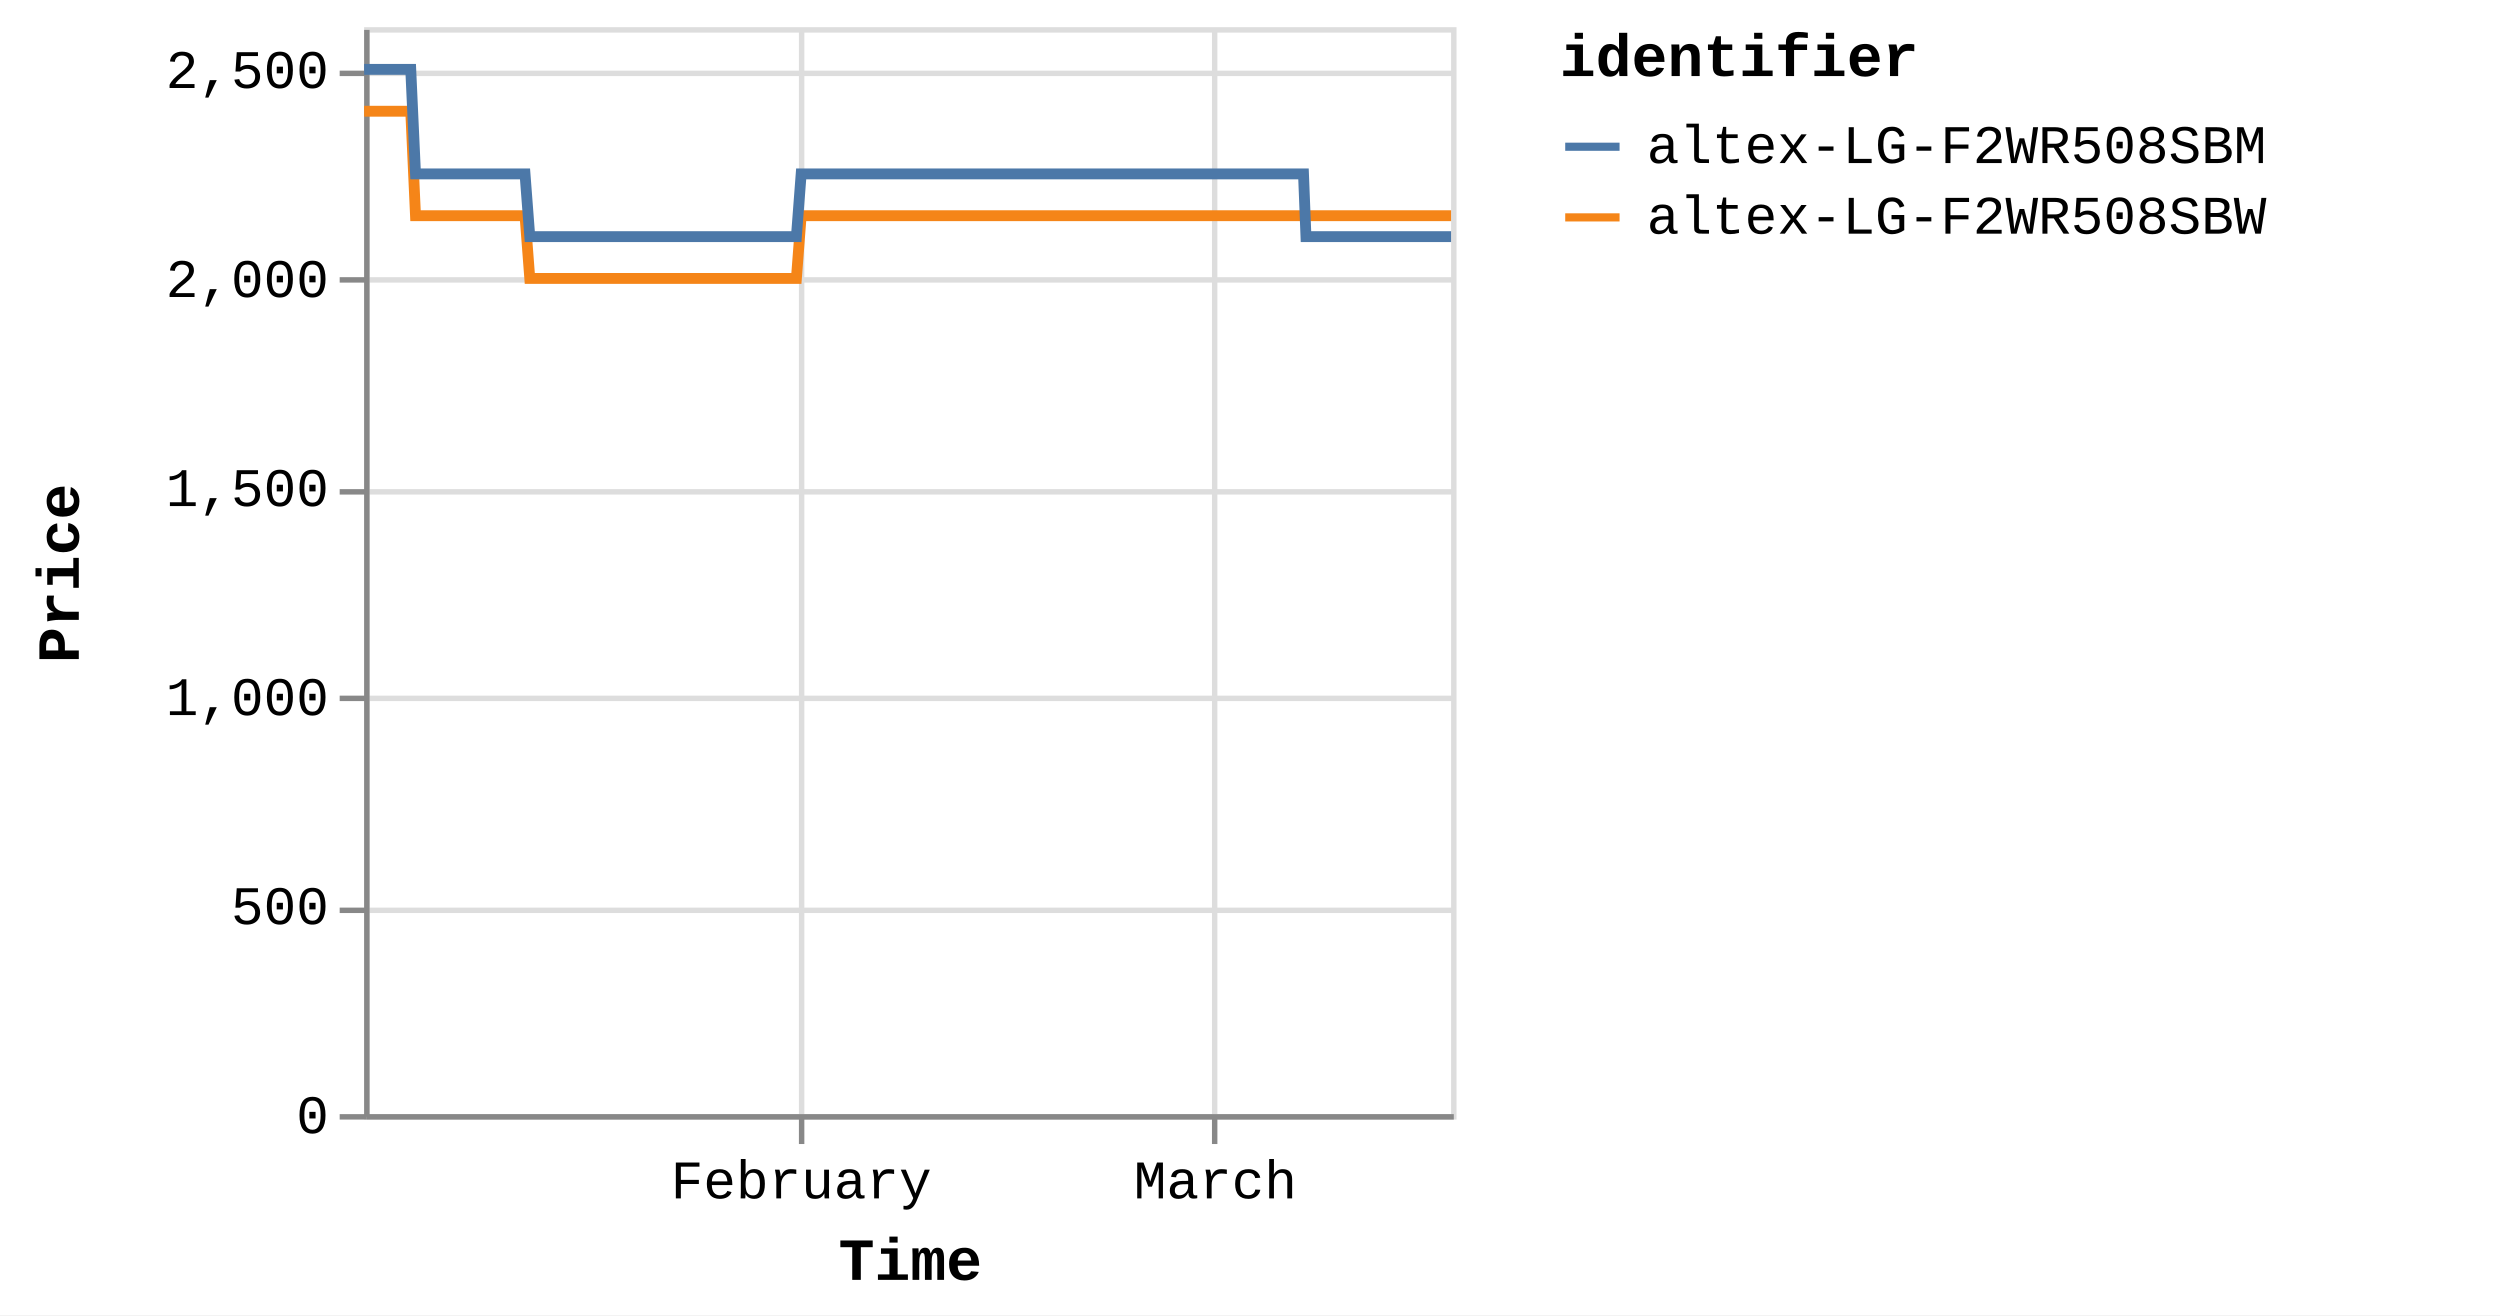
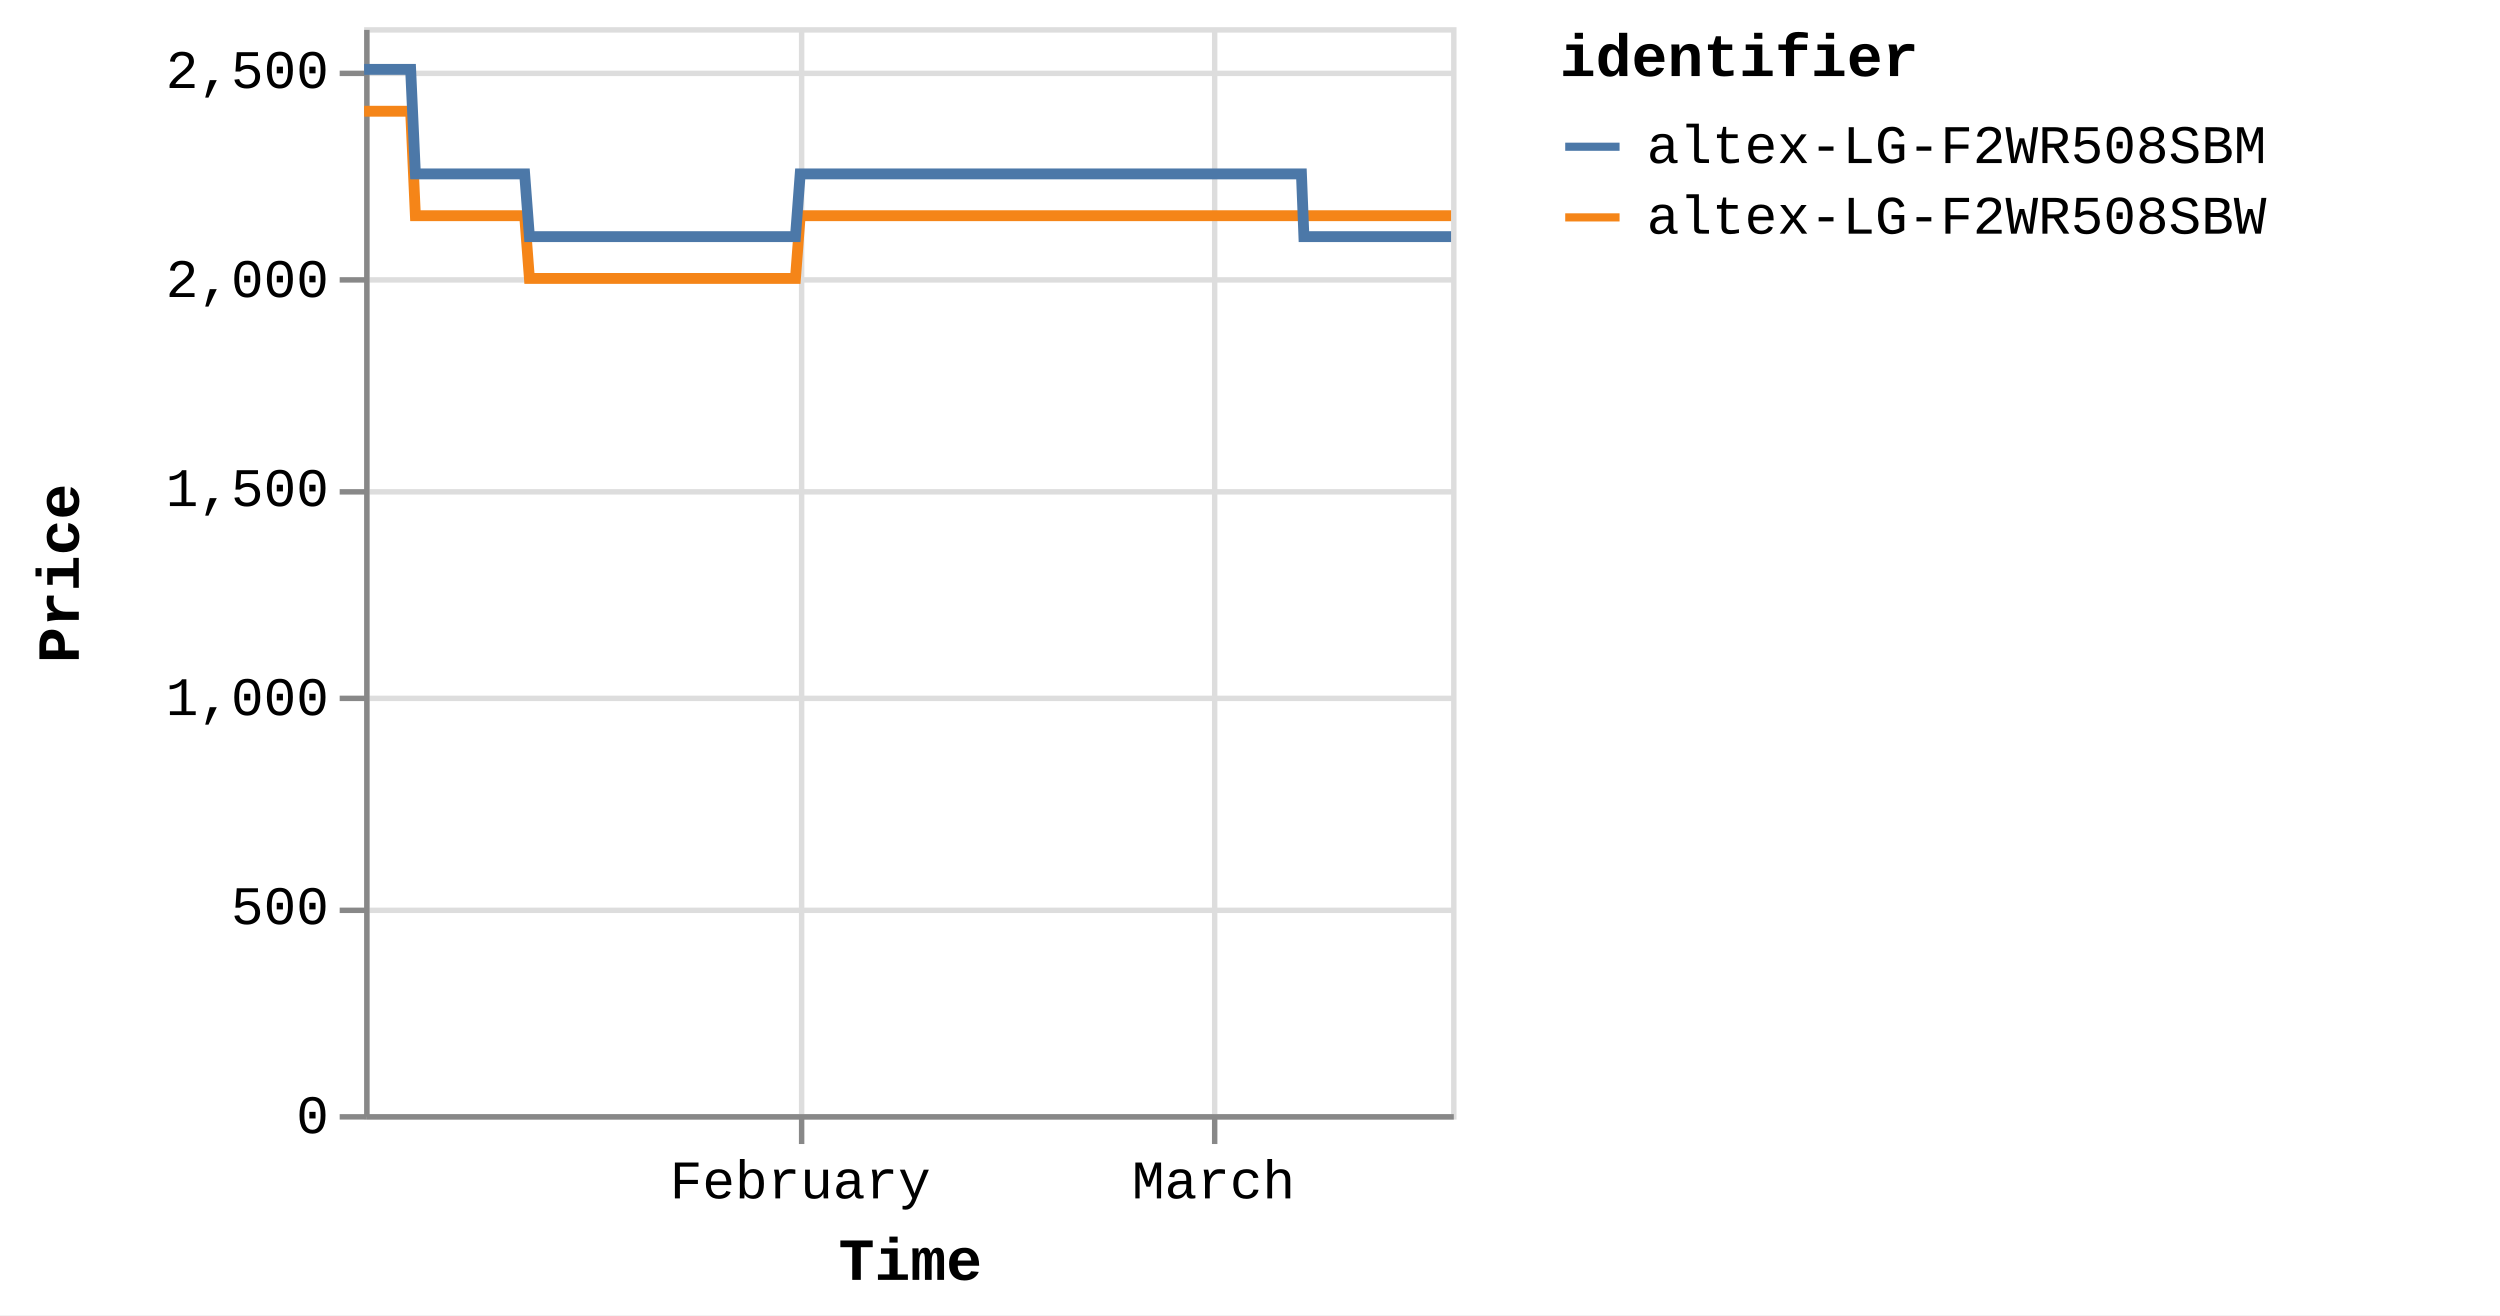
<svg xmlns="http://www.w3.org/2000/svg" version="1.1" class="marks" width="460" height="242" viewBox="0 0 460 242">
  <rect width="460" height="242" fill="white" />
  <g fill="none" stroke-miterlimit="10" transform="translate(67,5)">
    <g class="mark-group role-frame root" role="graphics-object" aria-roledescription="group mark container">
      <g transform="translate(0,0)">
        <path class="background" aria-hidden="true" d="M0.5,0.5h200v200h-200Z" stroke="#ddd" />
        <g>
          <g class="mark-group role-axis" aria-hidden="true">
            <g transform="translate(0.5,200.5)">
              <path class="background" aria-hidden="true" d="M0,0h0v0h0Z" pointer-events="none" />
              <g>
                <g class="mark-rule role-axis-grid" pointer-events="none">
                  <line transform="translate(80,-200)" x2="0" y2="200" stroke="#ddd" stroke-width="1" opacity="1" />
                  <line transform="translate(156,-200)" x2="0" y2="200" stroke="#ddd" stroke-width="1" opacity="1" />
                </g>
              </g>
              <path class="foreground" aria-hidden="true" d="" pointer-events="none" display="none" />
            </g>
          </g>
          <g class="mark-group role-axis" aria-hidden="true">
            <g transform="translate(0.5,0.5)">
              <path class="background" aria-hidden="true" d="M0,0h0v0h0Z" pointer-events="none" />
              <g>
                <g class="mark-rule role-axis-grid" pointer-events="none">
                  <line transform="translate(0,200)" x2="200" y2="0" stroke="#ddd" stroke-width="1" opacity="1" />
                  <line transform="translate(0,162)" x2="200" y2="0" stroke="#ddd" stroke-width="1" opacity="1" />
                  <line transform="translate(0,123)" x2="200" y2="0" stroke="#ddd" stroke-width="1" opacity="1" />
                  <line transform="translate(0,85)" x2="200" y2="0" stroke="#ddd" stroke-width="1" opacity="1" />
                  <line transform="translate(0,46)" x2="200" y2="0" stroke="#ddd" stroke-width="1" opacity="1" />
                  <line transform="translate(0,8)" x2="200" y2="0" stroke="#ddd" stroke-width="1" opacity="1" />
                </g>
              </g>
              <path class="foreground" aria-hidden="true" d="" pointer-events="none" display="none" />
            </g>
          </g>
-           <g class="mark-group role-axis" role="graphics-symbol" aria-roledescription="axis" aria-label="X-axis titled 'Time' for a time scale with values from Monday, 01 January 2024, 2:19:43 PM to Sunday, 17 March 2024, 4:38:12 PM">
+           <g class="mark-group role-axis" role="graphics-symbol" aria-roledescription="axis" aria-label="X-axis titled 'Time' for a time scale with values from Monday, 01 January 2024, 2:19:43 PM to Sunday, 17 March 2024, 8:38:31 PM">
            <g transform="translate(0.5,200.5)">
              <path class="background" aria-hidden="true" d="M0,0h0v0h0Z" pointer-events="none" />
              <g>
                <g class="mark-rule role-axis-tick" pointer-events="none">
                  <line transform="translate(80,0)" x2="0" y2="5" stroke="#888" stroke-width="1" opacity="1" />
                  <line transform="translate(156,0)" x2="0" y2="5" stroke="#888" stroke-width="1" opacity="1" />
                </g>
                <g class="mark-text role-axis-label" pointer-events="none">
-                   <text text-anchor="middle" transform="translate(79.9067,15)" font-family="Liberation Mono" font-size="10px" fill="#000" opacity="1">February</text>
-                   <text text-anchor="middle" transform="translate(156.126,15)" font-family="Liberation Mono" font-size="10px" fill="#000" opacity="1">March</text>
+                   <text text-anchor="middle" transform="translate(79.73184,15)" font-family="Liberation Mono" font-size="10px" fill="#000" opacity="1">February</text>
+                   <text text-anchor="middle" transform="translate(155.7844,15)" font-family="Liberation Mono" font-size="10px" fill="#000" opacity="1">March</text>
                </g>
                <g class="mark-rule role-axis-domain" pointer-events="none">
                  <line transform="translate(0,0)" x2="200" y2="0" stroke="#888" stroke-width="1" opacity="1" />
                </g>
                <g class="mark-text role-axis-title" pointer-events="none">
                  <text text-anchor="middle" transform="translate(100,30)" font-family="Liberation Mono" font-size="11px" font-weight="bold" fill="#000" opacity="1">Time</text>
                </g>
              </g>
              <path class="foreground" aria-hidden="true" d="" pointer-events="none" display="none" />
            </g>
          </g>
          <g class="mark-group role-axis" role="graphics-symbol" aria-roledescription="axis" aria-label="Y-axis titled 'Price' for a linear scale with values from 0 to 2,600">
            <g transform="translate(0.5,0.5)">
              <path class="background" aria-hidden="true" d="M0,0h0v0h0Z" pointer-events="none" />
              <g>
                <g class="mark-rule role-axis-tick" pointer-events="none">
                  <line transform="translate(0,200)" x2="-5" y2="0" stroke="#888" stroke-width="1" opacity="1" />
                  <line transform="translate(0,162)" x2="-5" y2="0" stroke="#888" stroke-width="1" opacity="1" />
                  <line transform="translate(0,123)" x2="-5" y2="0" stroke="#888" stroke-width="1" opacity="1" />
                  <line transform="translate(0,85)" x2="-5" y2="0" stroke="#888" stroke-width="1" opacity="1" />
                  <line transform="translate(0,46)" x2="-5" y2="0" stroke="#888" stroke-width="1" opacity="1" />
                  <line transform="translate(0,8)" x2="-5" y2="0" stroke="#888" stroke-width="1" opacity="1" />
                </g>
                <g class="mark-text role-axis-label" pointer-events="none">
                  <text text-anchor="end" transform="translate(-7,203)" font-family="Liberation Mono" font-size="10px" fill="#000" opacity="1">0</text>
                  <text text-anchor="end" transform="translate(-7,164.5385)" font-family="Liberation Mono" font-size="10px" fill="#000" opacity="1">500</text>
                  <text text-anchor="end" transform="translate(-7,126.0769)" font-family="Liberation Mono" font-size="10px" fill="#000" opacity="1">1,000</text>
                  <text text-anchor="end" transform="translate(-7,87.61538)" font-family="Liberation Mono" font-size="10px" fill="#000" opacity="1">1,500</text>
                  <text text-anchor="end" transform="translate(-7,49.15385)" font-family="Liberation Mono" font-size="10px" fill="#000" opacity="1">2,000</text>
                  <text text-anchor="end" transform="translate(-7,10.69231)" font-family="Liberation Mono" font-size="10px" fill="#000" opacity="1">2,500</text>
                </g>
                <g class="mark-rule role-axis-domain" pointer-events="none">
                  <line transform="translate(0,200)" x2="0" y2="-200" stroke="#888" stroke-width="1" opacity="1" />
                </g>
                <g class="mark-text role-axis-title" pointer-events="none">
                  <text text-anchor="middle" transform="translate(-51,100) rotate(-90) translate(0,-2)" font-family="Liberation Mono" font-size="11px" font-weight="bold" fill="#000" opacity="1">Price</text>
                </g>
              </g>
              <path class="foreground" aria-hidden="true" d="" pointer-events="none" display="none" />
            </g>
          </g>
          <g class="mark-group role-scope pathgroup" role="graphics-object" aria-roledescription="group mark container">
            <g transform="translate(0,0)">
              <path class="background" aria-hidden="true" d="M0,0h200v200h-200Z" />
              <g>
                <g class="mark-line role-mark marks" role="graphics-object" aria-roledescription="line mark container">
-                   <path aria-label="Time: Jan 01, 2024; Price: 2399; identifier: altex-LG-F2WR508SBW" role="graphics-symbol" aria-roledescription="line mark" d="M0,15.462L0.275,15.462L0.691,15.462L1.567,15.462L2.006,15.462L2.466,15.462L2.885,15.462L3.319,15.462L4.196,15.462L4.634,15.462L5.095,15.462L5.514,15.462L5.947,15.462L6.824,15.462L7.263,15.462L7.723,15.462L8.145,15.462L8.576,15.462L9.454,34.692L9.891,34.692L10.351,34.692L10.772,34.692L11.204,34.692L12.081,34.692L12.519,34.692L12.978,34.692L13.398,34.692L13.832,34.692L14.711,34.692L15.147,34.692L15.606,34.692L16.027,34.692L16.461,34.692L17.339,34.692L17.778,34.692L18.239,34.692L18.658,34.692L19.088,34.692L19.968,34.692L20.406,34.692L20.872,34.692L21.287,34.692L21.717,34.692L22.596,34.692L23.034,34.692L23.495,34.692L23.913,34.692L24.345,34.692L25.224,34.692L25.662,34.692L26.124,34.692L26.543,34.692L26.974,34.692L27.852,34.692L28.29,34.692L28.75,34.692L29.17,34.692L29.602,34.692L30.479,46.231L30.916,46.231L31.375,46.231L31.796,46.231L32.23,46.231L33.109,46.231L33.544,46.231L34.003,46.231L34.423,46.231L34.858,46.231L35.737,46.231L36.176,46.231L36.639,46.231L37.057,46.231L37.486,46.231L38.364,46.231L38.805,46.231L39.266,46.231L39.685,46.231L40.115,46.231L40.993,46.231L41.433,46.231L41.894,46.231L42.313,46.231L42.743,46.231L43.621,46.231L44.059,46.231L44.521,46.231L44.939,46.231L45.372,46.231L46.25,46.231L46.688,46.231L47.15,46.231L47.57,46.231L47.999,46.231L48.878,46.231L49.313,46.231L49.773,46.231L50.196,46.231L50.628,46.231L51.504,46.231L51.942,46.231L52.401,46.231L52.822,46.231L53.256,46.231L54.137,46.231L54.575,46.231L55.038,46.231L55.454,46.231L55.885,46.231L56.763,46.231L57.203,46.231L57.665,46.231L58.084,46.231L58.513,46.231L59.392,46.231L59.831,46.231L60.293,46.231L60.711,46.231L61.141,46.231L62.021,46.231L62.458,46.231L62.921,46.231L63.341,46.231L63.769,46.231L64.646,46.231L65.086,46.231L65.54,46.231L65.96,46.231L66.399,46.231L67.273,46.231L67.713,46.231L68.162,46.231L68.587,46.231L69.025,46.231L69.902,46.231L70.34,46.231L70.792,46.231L71.216,46.231L71.654,46.231L72.53,46.231L72.969,46.231L73.424,46.231L73.845,46.231L74.283,46.231L75.158,46.231L75.596,46.231L76.052,46.231L76.478,46.231L76.91,46.231L77.786,46.231L78.225,46.231L78.681,46.231L79.101,46.231L79.538,46.231L80.414,34.692L80.853,34.692L81.309,34.692L81.729,34.692L82.166,34.692L83.044,34.692L83.481,34.692L83.936,34.692L84.356,34.692L84.795,34.692L85.671,34.692L86.11,34.692L86.561,34.692L86.985,34.692L87.425,34.692L88.302,34.692L88.738,34.692L89.189,34.692L89.613,34.692L90.051,34.692L90.928,34.692L91.367,34.692L91.823,34.692L92.243,34.692L92.68,34.692L93.556,34.692L93.994,34.692L94.451,34.692L94.871,34.692L95.308,34.692L96.184,34.692L96.623,34.692L97.078,34.692L97.501,34.692L97.937,34.692L98.812,34.692L99.252,34.692L99.706,34.692L100.129,34.692L100.564,34.692L101.441,34.692L101.88,34.692L102.333,34.692L102.756,34.692L103.194,34.692L104.069,34.692L104.507,34.692L104.96,34.692L105.383,34.692L105.821,34.692L106.699,34.692L107.136,34.692L107.587,34.692L108.012,34.692L108.449,34.692L109.326,34.692L109.764,34.692L110.221,34.692L110.641,34.692L111.077,34.692L111.953,34.692L112.392,34.692L112.847,34.692L113.274,34.692L113.706,34.692L114.582,34.692L115.02,34.692L115.476,34.692L115.898,34.692L116.334,34.692L117.648,34.692L118.104,34.692L118.525,34.692L118.963,34.692L119.839,34.692L120.277,34.692L120.732,34.692L121.155,34.692L121.591,34.692L122.468,34.692L122.904,34.692L123.356,34.692L123.781,34.692L124.219,34.692L125.095,34.692L125.535,34.692L125.985,34.692L126.41,34.692L126.847,34.692L127.723,34.692L128.163,34.692L128.619,34.692L129.043,34.692L129.475,34.692L130.353,34.692L130.79,34.692L131.244,34.692L131.667,34.692L132.105,34.692L132.98,34.692L133.418,34.692L133.874,34.692L134.296,34.692L134.733,34.692L135.608,34.692L136.046,34.692L136.502,34.692L136.924,34.692L137.361,34.692L138.236,34.692L138.674,34.692L139.128,34.692L139.55,34.692L139.991,34.692L140.865,34.692L141.303,34.692L141.754,34.692L142.178,34.692L142.616,34.692L143.492,34.692L143.932,34.692L144.382,34.692L144.809,34.692L145.244,34.692L146.121,34.692L146.561,34.692L147.015,34.692L147.437,34.692L147.873,34.692L148.749,34.692L149.188,34.692L149.642,34.692L150.065,34.692L150.501,34.692L151.378,34.692L151.816,34.692L152.27,34.692L152.694,34.692L153.13,34.692L154.006,34.692L154.443,34.692L154.897,34.692L155.319,34.692L155.757,34.692L156.634,34.692L157.074,34.692L157.528,34.692L157.949,34.692L158.387,34.692L159.262,34.692L159.701,34.692L160.155,34.692L160.576,34.692L161.015,34.692L161.891,34.692L162.328,34.692L162.78,34.692L163.205,34.692L163.643,34.692L164.559,34.692L165.158,34.692L165.419,34.692L165.836,34.692L166.271,34.692L167.146,34.692L167.585,34.692L168.043,34.692L168.462,34.692L168.899,34.692L169.775,34.692L170.217,34.692L170.671,34.692L171.093,34.692L171.527,34.692L172.403,34.692L172.843,34.692L173.297,34.692L173.718,34.692L174.156,34.692L175.032,34.692L175.476,34.692L175.925,34.692L176.345,34.692L176.784,34.692L177.661,34.692L178.098,34.692L178.548,34.692L178.976,34.692L179.412,34.692L180.288,34.692L180.729,34.692L181.177,34.692L181.604,34.692L182.04,34.692L182.919,34.692L183.354,34.692L183.812,34.692L184.234,34.692L184.669,34.692L185.545,34.692L185.983,34.692L186.439,34.692L186.863,34.692L187.297,34.692L188.174,34.692L188.614,34.692L189.069,34.692L189.488,34.692L189.925,34.692L190.801,34.692L191.24,34.692L191.697,34.692L192.117,34.692L192.554,34.692L193.429,34.692L193.871,34.692L194.323,34.692L194.745,34.692L195.181,34.692L196.058,34.692L196.498,34.692L196.95,34.692L197.372,34.692L197.812,34.692L198.686,34.692L199.127,34.692L199.577,34.692L200,34.692" stroke="#f58518" stroke-width="2" />
+                   <path aria-label="Time: Jan 01, 2024; Price: 2399; identifier: altex-LG-F2WR508SBW" role="graphics-symbol" aria-roledescription="line mark" d="M0,15.462L0.275,15.462L0.69,15.462L1.564,15.462L2.002,15.462L2.461,15.462L2.879,15.462L3.312,15.462L4.187,15.462L4.624,15.462L5.084,15.462L5.502,15.462L5.934,15.462L6.809,15.462L7.247,15.462L7.706,15.462L8.127,15.462L8.558,15.462L9.433,34.692L9.87,34.692L10.329,34.692L10.748,34.692L11.179,34.692L12.055,34.692L12.491,34.692L12.949,34.692L13.369,34.692L13.802,34.692L14.679,34.692L15.113,34.692L15.571,34.692L15.992,34.692L16.425,34.692L17.301,34.692L17.739,34.692L18.199,34.692L18.617,34.692L19.047,34.692L19.924,34.692L20.361,34.692L20.826,34.692L21.241,34.692L21.67,34.692L22.547,34.692L22.984,34.692L23.444,34.692L23.861,34.692L24.292,34.692L25.168,34.692L25.606,34.692L26.067,34.692L26.485,34.692L26.915,34.692L27.791,34.692L28.228,34.692L28.688,34.692L29.107,34.692L29.537,34.692L30.412,46.231L30.848,46.231L31.306,46.231L31.726,46.231L32.159,46.231L33.036,46.231L33.471,46.231L33.928,46.231L34.348,46.231L34.782,46.231L35.659,46.231L36.097,46.231L36.558,46.231L36.976,46.231L37.404,46.231L38.281,46.231L38.72,46.231L39.18,46.231L39.599,46.231L40.027,46.231L40.903,46.231L41.342,46.231L41.803,46.231L42.22,46.231L42.65,46.231L43.525,46.231L43.963,46.231L44.424,46.231L44.841,46.231L45.273,46.231L46.149,46.231L46.586,46.231L47.047,46.231L47.466,46.231L47.894,46.231L48.771,46.231L49.205,46.231L49.664,46.231L50.086,46.231L50.518,46.231L51.392,46.231L51.828,46.231L52.287,46.231L52.707,46.231L53.14,46.231L54.018,46.231L54.456,46.231L54.917,46.231L55.332,46.231L55.762,46.231L56.639,46.231L57.078,46.231L57.539,46.231L57.957,46.231L58.385,46.231L59.262,46.231L59.7,46.231L60.161,46.231L60.578,46.231L61.007,46.231L61.885,46.231L62.321,46.231L62.784,46.231L63.203,46.231L63.63,46.231L64.505,46.231L64.943,46.231L65.397,46.231L65.816,46.231L66.254,46.231L67.126,46.231L67.564,46.231L68.013,46.231L68.437,46.231L68.874,46.231L69.749,46.231L70.186,46.231L70.637,46.231L71.06,46.231L71.497,46.231L72.371,46.231L72.81,46.231L73.263,46.231L73.683,46.231L74.12,46.231L74.993,46.231L75.431,46.231L75.885,46.231L76.311,46.231L76.742,46.231L77.616,46.231L78.053,46.231L78.508,46.231L78.928,46.231L79.364,46.231L80.238,34.692L80.676,34.692L81.131,34.692L81.55,34.692L81.987,34.692L82.862,34.692L83.298,34.692L83.753,34.692L84.172,34.692L84.61,34.692L85.484,34.692L85.921,34.692L86.372,34.692L86.795,34.692L87.233,34.692L88.108,34.692L88.544,34.692L88.994,34.692L89.417,34.692L89.854,34.692L90.729,34.692L91.167,34.692L91.622,34.692L92.041,34.692L92.477,34.692L93.351,34.692L93.788,34.692L94.244,34.692L94.663,34.692L95.099,34.692L95.974,34.692L96.411,34.692L96.865,34.692L97.288,34.692L97.722,34.692L98.596,34.692L99.035,34.692L99.488,34.692L99.909,34.692L100.344,34.692L101.219,34.692L101.657,34.692L102.109,34.692L102.531,34.692L102.968,34.692L103.841,34.692L104.278,34.692L104.73,34.692L105.152,34.692L105.59,34.692L106.466,34.692L106.901,34.692L107.352,34.692L107.775,34.692L108.212,34.692L109.087,34.692L109.523,34.692L109.98,34.692L110.398,34.692L110.834,34.692L111.708,34.692L112.146,34.692L112.6,34.692L113.026,34.692L113.457,34.692L114.331,34.692L114.769,34.692L115.223,34.692L115.644,34.692L116.079,34.692L117.391,34.692L117.845,34.692L118.266,34.692L118.703,34.692L119.577,34.692L120.014,34.692L120.468,34.692L120.89,34.692L121.325,34.692L122.2,34.692L122.635,34.692L123.086,34.692L123.51,34.692L123.947,34.692L124.822,34.692L125.261,34.692L125.709,34.692L126.133,34.692L126.57,34.692L127.444,34.692L127.883,34.692L128.338,34.692L128.76,34.692L129.192,34.692L130.068,34.692L130.504,34.692L130.957,34.692L131.379,34.692L131.816,34.692L132.689,34.692L133.126,34.692L133.581,34.692L134.002,34.692L134.438,34.692L135.312,34.692L135.748,34.692L136.203,34.692L136.624,34.692L137.06,34.692L137.934,34.692L138.371,34.692L138.824,34.692L139.245,34.692L139.685,34.692L140.556,34.692L140.993,34.692L141.443,34.692L141.867,34.692L142.304,34.692L143.178,34.692L143.617,34.692L144.066,34.692L144.492,34.692L144.927,34.692L145.801,34.692L146.24,34.692L146.693,34.692L147.114,34.692L147.549,34.692L148.424,34.692L148.861,34.692L149.315,34.692L149.737,34.692L150.172,34.692L151.046,34.692L151.483,34.692L151.937,34.692L152.36,34.692L152.795,34.692L153.669,34.692L154.105,34.692L154.558,34.692L154.979,34.692L155.417,34.692L156.291,34.692L156.73,34.692L157.183,34.692L157.603,34.692L158.04,34.692L158.914,34.692L159.351,34.692L159.805,34.692L160.225,34.692L160.662,34.692L161.537,34.692L161.973,34.692L162.424,34.692L162.847,34.692L163.285,34.692L164.199,34.692L164.796,34.692L165.057,34.692L165.473,34.692L165.907,34.692L166.781,34.692L167.218,34.692L167.675,34.692L168.093,34.692L168.529,34.692L169.403,34.692L169.844,34.692L170.297,34.692L170.718,34.692L171.152,34.692L172.026,34.692L172.464,34.692L172.918,34.692L173.338,34.692L173.775,34.692L174.649,34.692L175.092,34.692L175.54,34.692L175.959,34.692L176.397,34.692L177.272,34.692L177.709,34.692L178.158,34.692L178.585,34.692L179.019,34.692L179.894,34.692L180.334,34.692L180.781,34.692L181.206,34.692L181.642,34.692L182.518,34.692L182.953,34.692L183.409,34.692L183.831,34.692L184.265,34.692L185.139,34.692L185.576,34.692L186.031,34.692L186.454,34.692L186.887,34.692L187.762,34.692L188.201,34.692L188.655,34.692L189.073,34.692L189.509,34.692L190.384,34.692L190.821,34.692L191.277,34.692L191.697,34.692L192.132,34.692L193.006,34.692L193.446,34.692L193.898,34.692L194.319,34.692L194.754,34.692L195.629,34.692L196.068,34.692L196.519,34.692L196.94,34.692L197.379,34.692L198.251,34.692L198.691,34.692L199.14,34.692L199.562,34.692L200,34.692" stroke="#f58518" stroke-width="2" />
                </g>
              </g>
              <path class="foreground" aria-hidden="true" d="" display="none" />
            </g>
            <g transform="translate(0,0)">
              <path class="background" aria-hidden="true" d="M0,0h200v200h-200Z" />
              <g>
                <g class="mark-line role-mark marks" role="graphics-object" aria-roledescription="line mark container">
-                   <path aria-label="Time: Jan 01, 2024; Price: 2499; identifier: altex-LG-F2WR508SBM" role="graphics-symbol" aria-roledescription="line mark" d="M0,7.769L0.275,7.769L0.691,7.769L1.568,7.769L2.006,7.769L2.466,7.769L2.885,7.769L3.319,7.769L4.196,7.769L4.634,7.769L5.095,7.769L5.514,7.769L5.947,7.769L6.824,7.769L7.263,7.769L7.723,7.769L8.145,7.769L8.577,7.769L9.454,27L9.891,27L10.351,27L10.772,27L11.204,27L12.081,27L12.519,27L12.978,27L13.398,27L13.832,27L14.711,27L15.147,27L15.606,27L16.027,27L16.461,27L17.339,27L17.778,27L18.239,27L18.658,27L19.088,27L19.968,27L20.406,27L20.872,27L21.287,27L21.717,27L22.596,27L23.034,27L23.495,27L23.914,27L24.345,27L25.224,27L25.662,27L26.124,27L26.543,27L26.974,27L27.852,27L28.29,27L28.751,27L29.171,27L29.602,27L30.479,38.538L30.916,38.538L31.375,38.538L31.796,38.538L32.23,38.538L33.109,38.538L33.544,38.538L34.003,38.538L34.423,38.538L34.858,38.538L35.737,38.538L36.176,38.538L36.639,38.538L37.057,38.538L37.487,38.538L38.365,38.538L38.805,38.538L39.266,38.538L39.686,38.538L40.115,38.538L40.993,38.538L41.433,38.538L41.895,38.538L42.313,38.538L42.743,38.538L43.621,38.538L44.059,38.538L44.521,38.538L44.939,38.538L45.373,38.538L46.25,38.538L46.688,38.538L47.15,38.538L47.57,38.538L48,38.538L48.878,38.538L49.313,38.538L49.773,38.538L50.196,38.538L50.629,38.538L51.504,38.538L51.942,38.538L52.401,38.538L52.822,38.538L53.256,38.538L54.137,38.538L54.576,38.538L55.038,38.538L55.454,38.538L55.885,38.538L56.763,38.538L57.203,38.538L57.665,38.538L58.084,38.538L58.513,38.538L59.392,38.538L59.831,38.538L60.293,38.538L60.711,38.538L61.141,38.538L62.021,38.538L62.458,38.538L62.921,38.538L63.341,38.538L63.769,38.538L64.647,38.538L65.086,38.538L65.54,38.538L65.961,38.538L66.399,38.538L67.273,38.538L67.713,38.538L68.162,38.538L68.588,38.538L69.025,38.538L69.902,38.538L70.34,38.538L70.792,38.538L71.216,38.538L71.654,38.538L72.53,38.538L72.969,38.538L73.424,38.538L73.845,38.538L74.283,38.538L75.158,38.538L75.596,38.538L76.052,38.538L76.479,38.538L76.91,38.538L77.786,38.538L78.225,38.538L78.681,38.538L79.101,38.538L79.538,38.538L80.415,27L80.853,27L81.309,27L81.729,27L82.166,27L83.044,27L83.481,27L83.936,27L84.357,27L84.795,27L85.671,27L86.11,27L86.561,27L86.985,27L87.425,27L88.302,27L88.738,27L89.189,27L89.613,27L90.051,27L90.928,27L91.367,27L91.823,27L92.243,27L92.68,27L93.556,27L93.994,27L94.451,27L94.871,27L95.308,27L96.184,27L96.623,27L97.078,27L97.501,27L97.937,27L98.813,27L99.252,27L99.706,27L100.129,27L100.565,27L101.441,27L101.88,27L102.333,27L102.756,27L103.194,27L104.069,27L104.507,27L104.96,27L105.383,27L105.822,27L106.699,27L107.136,27L107.587,27L108.012,27L108.449,27L109.326,27L109.764,27L110.222,27L110.641,27L111.077,27L111.953,27L112.392,27L112.847,27L113.274,27L113.706,27L114.582,27L115.02,27L115.476,27L115.898,27L116.334,27L117.648,27L118.104,27L118.525,27L118.963,27L119.839,27L120.277,27L120.732,27L121.155,27L121.591,27L122.468,27L122.904,27L123.356,27L123.781,27L124.219,27L125.095,27L125.535,27L125.985,27L126.41,27L126.848,27L127.723,27L128.163,27L128.619,27L129.043,27L129.475,27L130.353,27L130.79,27L131.244,27L131.667,27L132.105,27L132.98,27L133.418,27L133.874,27L134.296,27L134.733,27L135.608,27L136.046,27L136.502,27L136.924,27L137.361,27L138.237,27L138.674,27L139.128,27L139.55,27L139.991,27L140.865,27L141.303,27L141.754,27L142.179,27L142.616,27L143.493,27L143.932,27L144.382,27L144.809,27L145.244,27L146.121,27L146.561,27L147.015,27L147.437,27L147.873,27L148.749,27L149.188,27L149.642,27L150.065,27L150.501,27L151.378,27L151.816,27L152.271,27L152.694,27L153.13,27L154.006,27L154.444,27L154.897,27L155.32,27L155.758,27L156.634,27L157.074,27L157.528,27L157.949,27L158.387,27L159.263,27L159.701,27L160.155,27L160.576,27L161.015,27L161.891,27L162.328,27L162.78,27L163.205,27L163.643,27L164.559,27L165.158,27L165.419,27L165.836,27L166.271,27L167.147,27L167.585,27L168.043,27L168.462,27L168.899,27L169.775,27L170.217,27L170.671,27L171.093,27L171.527,27L172.403,27L172.843,27L173.297,38.538L173.718,38.538L174.156,38.538L175.032,38.538L175.476,38.538L175.925,38.538L176.345,38.538L176.784,38.538L177.661,38.538L178.099,38.538L178.549,38.538L178.976,38.538L179.412,38.538L180.288,38.538L180.729,38.538L181.177,38.538L181.604,38.538L182.04,38.538L182.919,38.538L183.354,38.538L183.812,38.538L184.234,38.538L184.669,38.538L185.545,38.538L185.983,38.538L186.439,38.538L186.863,38.538L187.297,38.538L188.174,38.538L188.614,38.538L189.069,38.538L189.488,38.538L189.925,38.538L190.801,38.538L191.24,38.538L191.697,38.538L192.117,38.538L192.554,38.538L193.429,38.538L193.871,38.538L194.323,38.538L194.745,38.538L195.182,38.538L196.058,38.538L196.498,38.538L196.95,38.538L197.373,38.538L197.812,38.538L198.686,38.538L199.127,38.538L199.577,38.538L200,38.538" stroke="#4c78a8" stroke-width="2" />
+                   <path aria-label="Time: Jan 01, 2024; Price: 2499; identifier: altex-LG-F2WR508SBM" role="graphics-symbol" aria-roledescription="line mark" d="M0,7.769L0.275,7.769L0.69,7.769L1.564,7.769L2.002,7.769L2.461,7.769L2.879,7.769L3.312,7.769L4.187,7.769L4.624,7.769L5.084,7.769L5.502,7.769L5.934,7.769L6.809,7.769L7.247,7.769L7.706,7.769L8.127,7.769L8.558,7.769L9.433,27L9.87,27L10.329,27L10.749,27L11.179,27L12.055,27L12.491,27L12.949,27L13.369,27L13.802,27L14.679,27L15.114,27L15.571,27L15.992,27L16.425,27L17.301,27L17.739,27L18.199,27L18.618,27L19.047,27L19.925,27L20.361,27L20.826,27L21.241,27L21.67,27L22.547,27L22.984,27L23.444,27L23.861,27L24.292,27L25.168,27L25.606,27L26.067,27L26.485,27L26.915,27L27.791,27L28.229,27L28.688,27L29.107,27L29.537,27L30.412,38.538L30.848,38.538L31.306,38.538L31.726,38.538L32.159,38.538L33.036,38.538L33.471,38.538L33.929,38.538L34.348,38.538L34.782,38.538L35.659,38.538L36.097,38.538L36.559,38.538L36.976,38.538L37.405,38.538L38.281,38.538L38.72,38.538L39.18,38.538L39.599,38.538L40.027,38.538L40.903,38.538L41.342,38.538L41.803,38.538L42.22,38.538L42.65,38.538L43.525,38.538L43.963,38.538L44.424,38.538L44.841,38.538L45.273,38.538L46.149,38.538L46.586,38.538L47.047,38.538L47.466,38.538L47.894,38.538L48.771,38.538L49.206,38.538L49.664,38.538L50.086,38.538L50.518,38.538L51.392,38.538L51.829,38.538L52.287,38.538L52.707,38.538L53.14,38.538L54.018,38.538L54.456,38.538L54.917,38.538L55.332,38.538L55.762,38.538L56.639,38.538L57.078,38.538L57.539,38.538L57.957,38.538L58.385,38.538L59.262,38.538L59.7,38.538L60.161,38.538L60.578,38.538L61.007,38.538L61.885,38.538L62.321,38.538L62.784,38.538L63.203,38.538L63.63,38.538L64.505,38.538L64.944,38.538L65.397,38.538L65.816,38.538L66.254,38.538L67.126,38.538L67.564,38.538L68.013,38.538L68.438,38.538L68.874,38.538L69.749,38.538L70.186,38.538L70.637,38.538L71.06,38.538L71.497,38.538L72.372,38.538L72.81,38.538L73.263,38.538L73.683,38.538L74.12,38.538L74.993,38.538L75.431,38.538L75.885,38.538L76.311,38.538L76.742,38.538L77.616,38.538L78.053,38.538L78.509,38.538L78.928,38.538L79.364,38.538L80.239,27L80.676,27L81.131,27L81.55,27L81.987,27L82.862,27L83.298,27L83.753,27L84.172,27L84.61,27L85.484,27L85.921,27L86.372,27L86.795,27L87.234,27L88.109,27L88.544,27L88.994,27L89.417,27L89.854,27L90.729,27L91.167,27L91.622,27L92.041,27L92.477,27L93.351,27L93.788,27L94.244,27L94.663,27L95.1,27L95.974,27L96.411,27L96.865,27L97.288,27L97.722,27L98.596,27L99.035,27L99.488,27L99.91,27L100.344,27L101.219,27L101.657,27L102.109,27L102.531,27L102.968,27L103.841,27L104.278,27L104.73,27L105.152,27L105.59,27L106.466,27L106.901,27L107.352,27L107.775,27L108.212,27L109.087,27L109.523,27L109.98,27L110.399,27L110.834,27L111.708,27L112.146,27L112.6,27L113.027,27L113.457,27L114.331,27L114.769,27L115.224,27L115.644,27L116.079,27L117.391,27L117.846,27L118.266,27L118.703,27L119.577,27L120.014,27L120.468,27L120.89,27L121.325,27L122.2,27L122.635,27L123.086,27L123.51,27L123.947,27L124.822,27L125.261,27L125.71,27L126.133,27L126.57,27L127.444,27L127.883,27L128.338,27L128.76,27L129.192,27L130.068,27L130.504,27L130.957,27L131.379,27L131.816,27L132.689,27L133.126,27L133.581,27L134.002,27L134.438,27L135.312,27L135.748,27L136.203,27L136.624,27L137.06,27L137.934,27L138.371,27L138.824,27L139.245,27L139.685,27L140.556,27L140.993,27L141.444,27L141.867,27L142.304,27L143.179,27L143.617,27L144.066,27L144.493,27L144.927,27L145.801,27L146.24,27L146.694,27L147.114,27L147.549,27L148.424,27L148.862,27L149.315,27L149.737,27L150.172,27L151.046,27L151.483,27L151.937,27L152.36,27L152.795,27L153.669,27L154.106,27L154.558,27L154.98,27L155.417,27L156.291,27L156.73,27L157.183,27L157.604,27L158.04,27L158.914,27L159.351,27L159.805,27L160.225,27L160.662,27L161.537,27L161.973,27L162.424,27L162.847,27L163.285,27L164.199,27L164.796,27L165.057,27L165.473,27L165.908,27L166.781,27L167.218,27L167.675,27L168.093,27L168.529,27L169.404,27L169.844,27L170.297,27L170.719,27L171.152,27L172.026,27L172.464,27L172.918,38.538L173.338,38.538L173.775,38.538L174.649,38.538L175.092,38.538L175.54,38.538L175.96,38.538L176.397,38.538L177.272,38.538L177.709,38.538L178.158,38.538L178.585,38.538L179.019,38.538L179.894,38.538L180.334,38.538L180.781,38.538L181.206,38.538L181.642,38.538L182.518,38.538L182.953,38.538L183.41,38.538L183.831,38.538L184.265,38.538L185.139,38.538L185.576,38.538L186.031,38.538L186.454,38.538L186.887,38.538L187.762,38.538L188.202,38.538L188.655,38.538L189.073,38.538L189.509,38.538L190.384,38.538L190.821,38.538L191.277,38.538L191.697,38.538L192.132,38.538L193.006,38.538L193.446,38.538L193.898,38.538L194.319,38.538L194.754,38.538L195.629,38.538L196.068,38.538L196.519,38.538L196.941,38.538L197.379,38.538L198.251,38.538L198.691,38.538L199.141,38.538L199.562,38.538L200,38.538" stroke="#4c78a8" stroke-width="2" />
                </g>
              </g>
              <path class="foreground" aria-hidden="true" d="" display="none" />
            </g>
          </g>
          <g class="mark-group role-legend" role="graphics-symbol" aria-roledescription="legend" aria-label="Symbol legend titled 'identifier' for stroke color with 2 values: altex-LG-F2WR508SBM, altex-LG-F2WR508SBW">
            <g transform="translate(220,0)">
              <path class="background" aria-hidden="true" d="M0,0h168v40h-168Z" pointer-events="none" />
              <g>
                <g class="mark-group role-legend-entry">
                  <g transform="translate(0,16)">
                    <path class="background" aria-hidden="true" d="M0,0h0v0h0Z" pointer-events="none" />
                    <g>
                      <g class="mark-group role-scope" role="graphics-object" aria-roledescription="group mark container">
                        <g transform="translate(0,0)">
                          <path class="background" aria-hidden="true" d="M0,0h168v11h-168Z" pointer-events="none" opacity="1" />
                          <g>
                            <g class="mark-symbol role-legend-symbol" pointer-events="none">
                              <path transform="translate(6,6)" d="M-5,0L5,0" stroke="#4c78a8" stroke-width="1.5" opacity="1" />
                            </g>
                            <g class="mark-text role-legend-label" pointer-events="none">
                              <text text-anchor="start" transform="translate(16,9)" font-family="Liberation Mono" font-size="10px" fill="#000" opacity="1">altex-LG-F2WR508SBM</text>
                            </g>
                          </g>
                          <path class="foreground" aria-hidden="true" d="" pointer-events="none" display="none" />
                        </g>
                        <g transform="translate(0,13)">
                          <path class="background" aria-hidden="true" d="M0,0h168v11h-168Z" pointer-events="none" opacity="1" />
                          <g>
                            <g class="mark-symbol role-legend-symbol" pointer-events="none">
                              <path transform="translate(6,6)" d="M-5,0L5,0" stroke="#f58518" stroke-width="1.5" opacity="1" />
                            </g>
                            <g class="mark-text role-legend-label" pointer-events="none">
                              <text text-anchor="start" transform="translate(16,9)" font-family="Liberation Mono" font-size="10px" fill="#000" opacity="1">altex-LG-F2WR508SBW</text>
                            </g>
                          </g>
                          <path class="foreground" aria-hidden="true" d="" pointer-events="none" display="none" />
                        </g>
                      </g>
                    </g>
                    <path class="foreground" aria-hidden="true" d="" pointer-events="none" display="none" />
                  </g>
                </g>
                <g class="mark-text role-legend-title" pointer-events="none">
                  <text text-anchor="start" transform="translate(0,9)" font-family="Liberation Mono" font-size="11px" font-weight="bold" fill="#000" opacity="1">identifier</text>
                </g>
              </g>
              <path class="foreground" aria-hidden="true" d="" pointer-events="none" display="none" />
            </g>
          </g>
        </g>
        <path class="foreground" aria-hidden="true" d="" display="none" />
      </g>
    </g>
  </g>
</svg>
